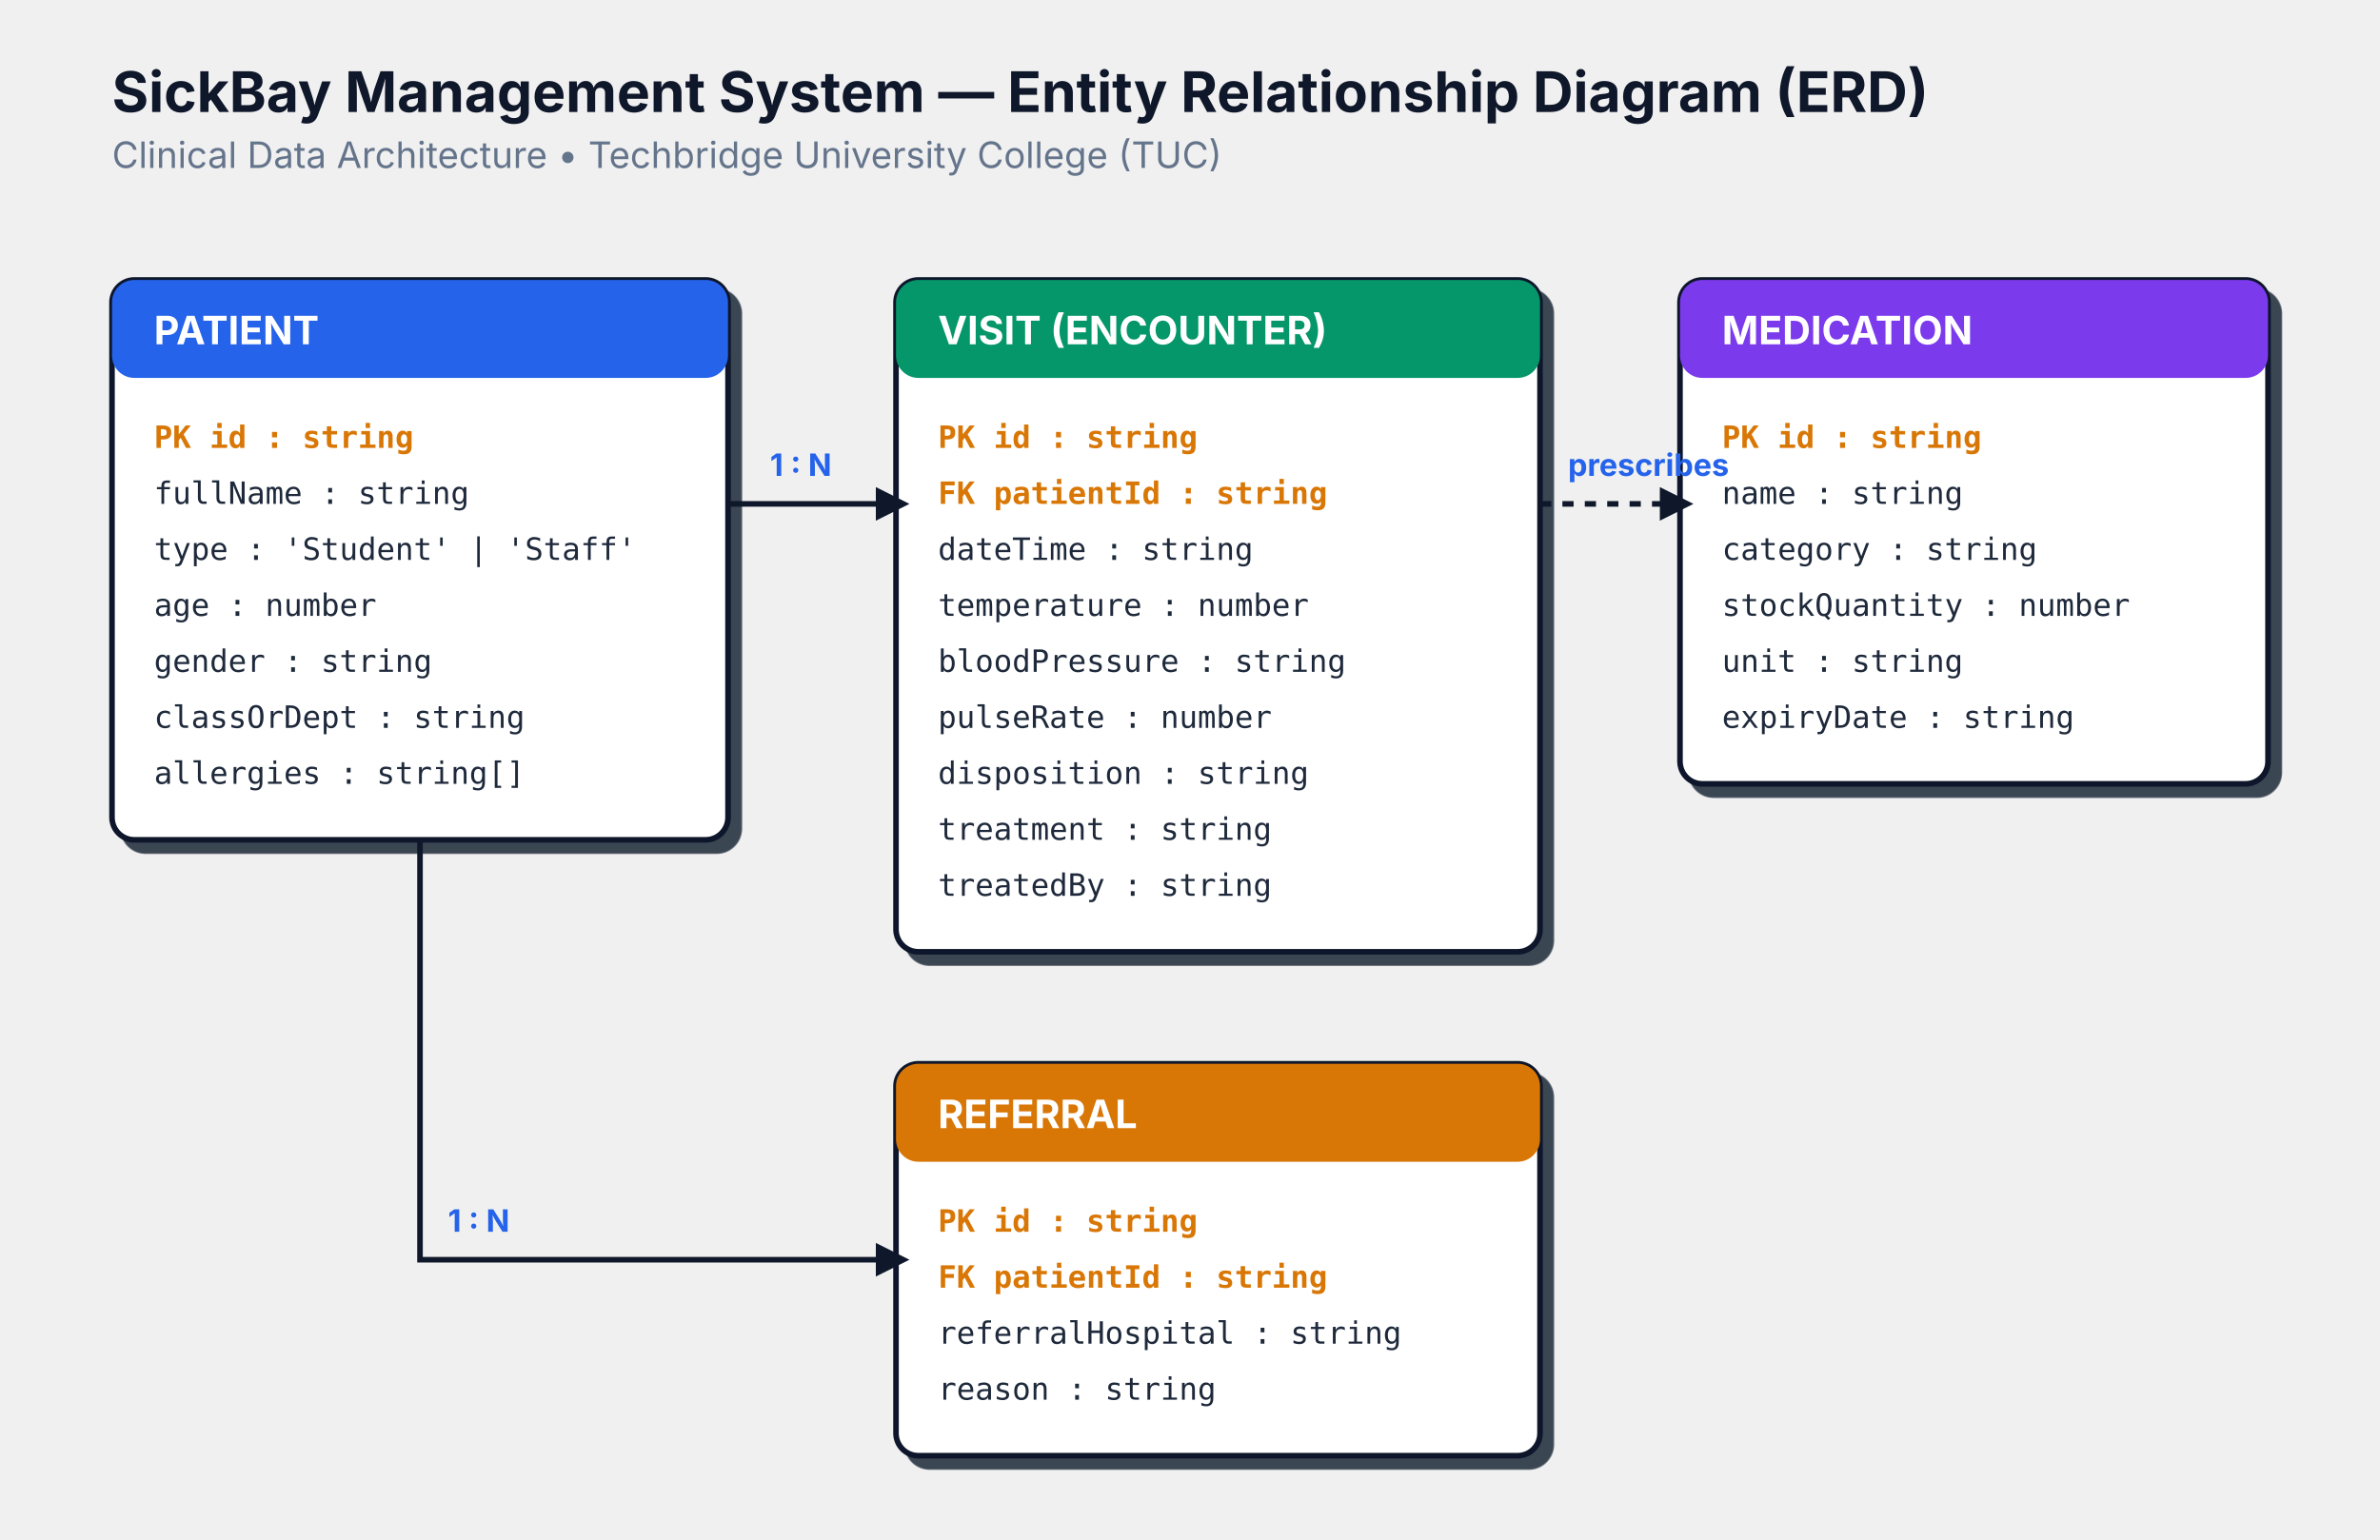
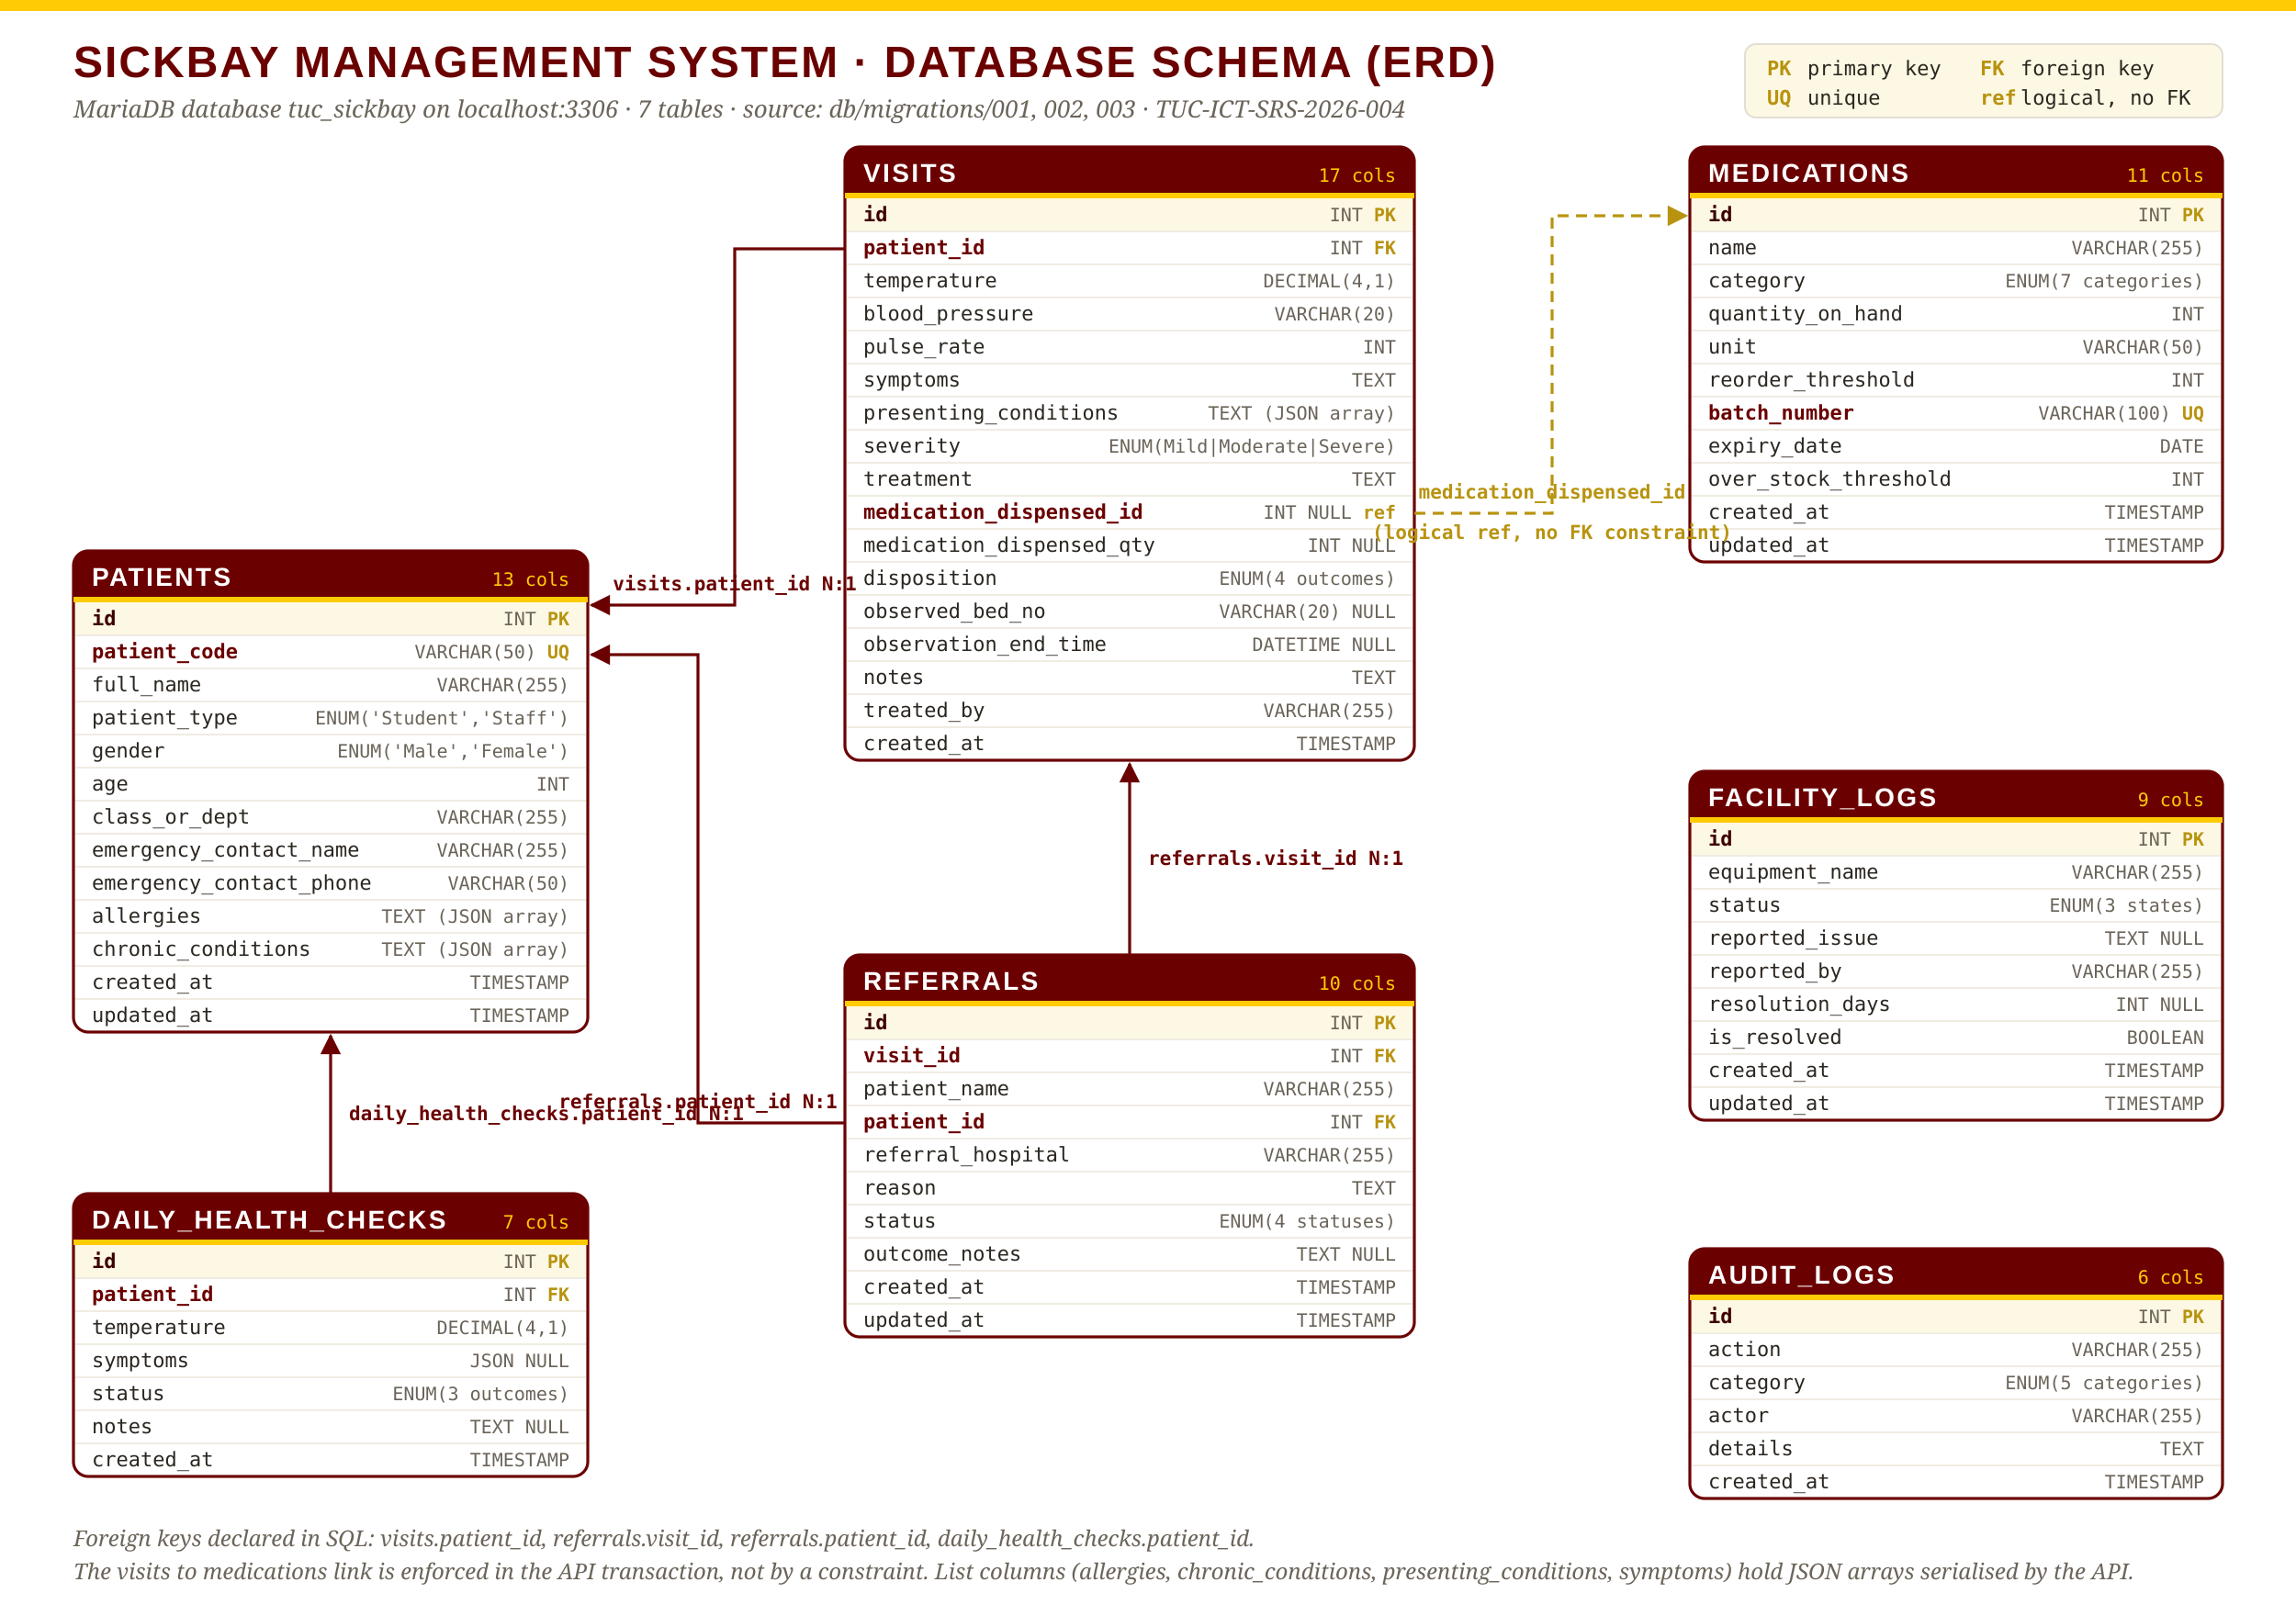
- <svg xmlns="http://www.w3.org/2000/svg" viewBox="0 0 850 550" width="100%" height="100%">
+ <svg xmlns="http://www.w3.org/2000/svg" viewBox="0 0 1250 880" font-family="Georgia, serif">
  <defs>
-     <style>
-       .title { font-family: system-ui, -apple-system, sans-serif; font-size: 20px; font-weight: bold; fill: #0f172a; }
-       .subtitle { font-family: system-ui, -apple-system, sans-serif; font-size: 13px; fill: #64748b; }
-       .entity-title { font-family: system-ui, -apple-system, sans-serif; font-size: 14px; font-weight: bold; fill: #ffffff; }
-       .field-name { font-family: monospace; font-size: 11px; fill: #1e293b; }
-       .field-type { font-family: monospace; font-size: 10px; fill: #64748b; }
-       .pk { font-weight: bold; fill: #d97706; }
-       .box { fill: #ffffff; stroke: #0f172a; stroke-width: 2; rx: 8; filter: drop-shadow(4px 4px 0px rgba(15,23,42,0.8)); }
-       .header-blue { fill: #2563eb; rx: 8; }
-       .header-emerald { fill: #059669; rx: 8; }
-       .header-purple { fill: #7c3aed; rx: 8; }
-       .header-amber { fill: #d97706; rx: 8; }
-       .line { stroke: #0f172a; stroke-width: 2; fill: none; }
-       .cardinality { font-family: system-ui, -apple-system, sans-serif; font-size: 11px; font-weight: bold; fill: #2563eb; }
-     </style>
-     <marker id="arrow" viewBox="0 0 10 10" refX="6" refY="5" markerWidth="6" markerHeight="6" orient="auto-start-reverse">
-       <path d="M 0 0 L 10 5 L 0 10 z" fill="#0f172a" />
+     <marker id="arr" viewBox="0 0 10 10" refX="9" refY="5" markerWidth="7" markerHeight="7" orient="auto-start-reverse">
+       <path d="M0,0 L10,5 L0,10 z" fill="#6B0000" />
+     </marker>
+     <marker id="arrg" viewBox="0 0 10 10" refX="9" refY="5" markerWidth="7" markerHeight="7" orient="auto-start-reverse">
+       <path d="M0,0 L10,5 L0,10 z" fill="#b8930f" />
    </marker>
  </defs>
-   <text x="40" y="40" class="title">SickBay Management System — Entity Relationship Diagram (ERD)</text>
-   <text x="40" y="60" class="subtitle">Clinical Data Architecture • Techbridge University College (TUC)</text>
-   <g transform="translate(40, 100)">
-     <rect class="box" width="220" height="200" />
-     <rect class="header-blue" width="220" height="35" />
-     <text x="15" y="23" class="entity-title">PATIENT</text>
-     <text x="15" y="60" class="field-name pk">PK  id : string</text>
-     <text x="15" y="80" class="field-name">    fullName : string</text>
-     <text x="15" y="100" class="field-name">    type : 'Student' | 'Staff'</text>
-     <text x="15" y="120" class="field-name">    age : number</text>
-     <text x="15" y="140" class="field-name">    gender : string</text>
-     <text x="15" y="160" class="field-name">    classOrDept : string</text>
-     <text x="15" y="180" class="field-name">    allergies : string[]</text>
-   </g>
-   <g transform="translate(320, 100)">
-     <rect class="box" width="230" height="240" />
-     <rect class="header-emerald" width="230" height="35" />
-     <text x="15" y="23" class="entity-title">VISIT (ENCOUNTER)</text>
-     <text x="15" y="60" class="field-name pk">PK  id : string</text>
-     <text x="15" y="80" class="field-name pk">FK  patientId : string</text>
-     <text x="15" y="100" class="field-name">    dateTime : string</text>
-     <text x="15" y="120" class="field-name">    temperature : number</text>
-     <text x="15" y="140" class="field-name">    bloodPressure : string</text>
-     <text x="15" y="160" class="field-name">    pulseRate : number</text>
-     <text x="15" y="180" class="field-name">    disposition : string</text>
-     <text x="15" y="200" class="field-name">    treatment : string</text>
-     <text x="15" y="220" class="field-name">    treatedBy : string</text>
-   </g>
-   <g transform="translate(600, 100)">
-     <rect class="box" width="210" height="180" />
-     <rect class="header-purple" width="210" height="35" />
-     <text x="15" y="23" class="entity-title">MEDICATION</text>
-     <text x="15" y="60" class="field-name pk">PK  id : string</text>
-     <text x="15" y="80" class="field-name">    name : string</text>
-     <text x="15" y="100" class="field-name">    category : string</text>
-     <text x="15" y="120" class="field-name">    stockQuantity : number</text>
-     <text x="15" y="140" class="field-name">    unit : string</text>
-     <text x="15" y="160" class="field-name">    expiryDate : string</text>
-   </g>
-   <g transform="translate(320, 380)">
-     <rect class="box" width="230" height="140" />
-     <rect class="header-amber" width="230" height="35" />
-     <text x="15" y="23" class="entity-title">REFERRAL</text>
-     <text x="15" y="60" class="field-name pk">PK  id : string</text>
-     <text x="15" y="80" class="field-name pk">FK  patientId : string</text>
-     <text x="15" y="100" class="field-name">    referralHospital : string</text>
-     <text x="15" y="120" class="field-name">    reason : string</text>
-   </g>
-   <path class="line" d="M 260 180 L 320 180" marker-end="url(#arrow)" />
-   <text x="275" y="170" class="cardinality">1 : N</text>
-   <path class="line" d="M 150 300 L 150 450 L 320 450" marker-end="url(#arrow)" />
-   <text x="160" y="440" class="cardinality">1 : N</text>
-   <path class="line" d="M 550 180 L 600 180" marker-end="url(#arrow)" stroke-dasharray="4,4" />
-   <text x="560" y="170" class="cardinality">prescribes</text>
+   <rect width="1250" height="880" fill="#ffffff" />
+   <rect x="0" y="0" width="1250" height="6" fill="#ffcb05" />
+   <text x="40" y="42" font-family="'Arial Narrow', Arial, sans-serif" font-size="24" font-weight="bold" fill="#6B0000" letter-spacing="1">SICKBAY MANAGEMENT SYSTEM · DATABASE SCHEMA (ERD)</text>
+   <text x="40" y="64" font-size="13" fill="#6b6459" font-style="italic">MariaDB database tuc_sickbay on localhost:3306 · 7 tables · source: db/migrations/001, 002, 003 · TUC-ICT-SRS-2026-004</text>
+   <g font-family="Consolas, Menlo, monospace" font-size="11">
+     <rect x="950" y="24" width="260" height="40" fill="#fdf8e3" stroke="#e2ded4" rx="6" />
+     <text x="962" y="41" fill="#b8930f" font-weight="bold">PK</text>
+     <text x="984" y="41" fill="#2b2620">primary key</text>
+     <text x="1078" y="41" fill="#b8930f" font-weight="bold">FK</text>
+     <text x="1100" y="41" fill="#2b2620">foreign key</text>
+     <text x="962" y="57" fill="#b8930f" font-weight="bold">UQ</text>
+     <text x="984" y="57" fill="#2b2620">unique</text>
+     <text x="1078" y="57" fill="#b8930f" font-weight="bold">ref</text>
+     <text x="1100" y="57" fill="#2b2620">logical, no FK</text>
+   </g>
+   <g>
+     <rect x="40" y="300" width="280" height="262" rx="8" fill="#ffffff" stroke="#6B0000" stroke-width="1.6" />
+     <path d="M 40,308 a8,8 0 0 1 8,-8 h264 a8,8 0 0 1 8,8 v20 h-280 z" fill="#6B0000" />
+     <rect x="40" y="325" width="280" height="3" fill="#ffcb05" />
+     <text x="50" y="319" font-family="'Arial Narrow', Arial, sans-serif" font-size="14" font-weight="bold" fill="#ffffff" letter-spacing="1.2">PATIENTS</text>
+     <text x="310" y="319" font-family="Consolas, Menlo, monospace" font-size="10" fill="#ffcb05" text-anchor="end">13 cols</text>
+     <rect x="41" y="328" width="278" height="18" fill="#fdf8e3" />
+     <text x="50" y="340.5" font-family="Consolas, Menlo, monospace" font-size="11" font-weight="bold" fill="#3d0000">id</text>
+     <text x="310" y="340.5" font-family="Consolas, Menlo, monospace" font-size="10" fill="#6b6459" text-anchor="end">INT <tspan fill="#b8930f" font-weight="bold">PK</tspan>
+     </text>
+     <line x1="41" y1="346" x2="319" y2="346" stroke="#f0ece2" stroke-width="1" />
+     <text x="50" y="358.5" font-family="Consolas, Menlo, monospace" font-size="11" font-weight="bold" fill="#6B0000">patient_code</text>
+     <text x="310" y="358.5" font-family="Consolas, Menlo, monospace" font-size="10" fill="#6b6459" text-anchor="end">VARCHAR(50) <tspan fill="#b8930f" font-weight="bold">UQ</tspan>
+     </text>
+     <line x1="41" y1="364" x2="319" y2="364" stroke="#f0ece2" stroke-width="1" />
+     <text x="50" y="376.5" font-family="Consolas, Menlo, monospace" font-size="11" fill="#2b2620">full_name</text>
+     <text x="310" y="376.5" font-family="Consolas, Menlo, monospace" font-size="10" fill="#6b6459" text-anchor="end">VARCHAR(255)<tspan fill="#b8930f" font-weight="bold" />
+     </text>
+     <line x1="41" y1="382" x2="319" y2="382" stroke="#f0ece2" stroke-width="1" />
+     <text x="50" y="394.5" font-family="Consolas, Menlo, monospace" font-size="11" fill="#2b2620">patient_type</text>
+     <text x="310" y="394.5" font-family="Consolas, Menlo, monospace" font-size="10" fill="#6b6459" text-anchor="end">ENUM('Student','Staff')<tspan fill="#b8930f" font-weight="bold" />
+     </text>
+     <line x1="41" y1="400" x2="319" y2="400" stroke="#f0ece2" stroke-width="1" />
+     <text x="50" y="412.5" font-family="Consolas, Menlo, monospace" font-size="11" fill="#2b2620">gender</text>
+     <text x="310" y="412.5" font-family="Consolas, Menlo, monospace" font-size="10" fill="#6b6459" text-anchor="end">ENUM('Male','Female')<tspan fill="#b8930f" font-weight="bold" />
+     </text>
+     <line x1="41" y1="418" x2="319" y2="418" stroke="#f0ece2" stroke-width="1" />
+     <text x="50" y="430.5" font-family="Consolas, Menlo, monospace" font-size="11" fill="#2b2620">age</text>
+     <text x="310" y="430.5" font-family="Consolas, Menlo, monospace" font-size="10" fill="#6b6459" text-anchor="end">INT<tspan fill="#b8930f" font-weight="bold" />
+     </text>
+     <line x1="41" y1="436" x2="319" y2="436" stroke="#f0ece2" stroke-width="1" />
+     <text x="50" y="448.5" font-family="Consolas, Menlo, monospace" font-size="11" fill="#2b2620">class_or_dept</text>
+     <text x="310" y="448.5" font-family="Consolas, Menlo, monospace" font-size="10" fill="#6b6459" text-anchor="end">VARCHAR(255)<tspan fill="#b8930f" font-weight="bold" />
+     </text>
+     <line x1="41" y1="454" x2="319" y2="454" stroke="#f0ece2" stroke-width="1" />
+     <text x="50" y="466.5" font-family="Consolas, Menlo, monospace" font-size="11" fill="#2b2620">emergency_contact_name</text>
+     <text x="310" y="466.5" font-family="Consolas, Menlo, monospace" font-size="10" fill="#6b6459" text-anchor="end">VARCHAR(255)<tspan fill="#b8930f" font-weight="bold" />
+     </text>
+     <line x1="41" y1="472" x2="319" y2="472" stroke="#f0ece2" stroke-width="1" />
+     <text x="50" y="484.5" font-family="Consolas, Menlo, monospace" font-size="11" fill="#2b2620">emergency_contact_phone</text>
+     <text x="310" y="484.5" font-family="Consolas, Menlo, monospace" font-size="10" fill="#6b6459" text-anchor="end">VARCHAR(50)<tspan fill="#b8930f" font-weight="bold" />
+     </text>
+     <line x1="41" y1="490" x2="319" y2="490" stroke="#f0ece2" stroke-width="1" />
+     <text x="50" y="502.5" font-family="Consolas, Menlo, monospace" font-size="11" fill="#2b2620">allergies</text>
+     <text x="310" y="502.5" font-family="Consolas, Menlo, monospace" font-size="10" fill="#6b6459" text-anchor="end">TEXT (JSON array)<tspan fill="#b8930f" font-weight="bold" />
+     </text>
+     <line x1="41" y1="508" x2="319" y2="508" stroke="#f0ece2" stroke-width="1" />
+     <text x="50" y="520.5" font-family="Consolas, Menlo, monospace" font-size="11" fill="#2b2620">chronic_conditions</text>
+     <text x="310" y="520.5" font-family="Consolas, Menlo, monospace" font-size="10" fill="#6b6459" text-anchor="end">TEXT (JSON array)<tspan fill="#b8930f" font-weight="bold" />
+     </text>
+     <line x1="41" y1="526" x2="319" y2="526" stroke="#f0ece2" stroke-width="1" />
+     <text x="50" y="538.5" font-family="Consolas, Menlo, monospace" font-size="11" fill="#2b2620">created_at</text>
+     <text x="310" y="538.5" font-family="Consolas, Menlo, monospace" font-size="10" fill="#6b6459" text-anchor="end">TIMESTAMP<tspan fill="#b8930f" font-weight="bold" />
+     </text>
+     <line x1="41" y1="544" x2="319" y2="544" stroke="#f0ece2" stroke-width="1" />
+     <text x="50" y="556.5" font-family="Consolas, Menlo, monospace" font-size="11" fill="#2b2620">updated_at</text>
+     <text x="310" y="556.5" font-family="Consolas, Menlo, monospace" font-size="10" fill="#6b6459" text-anchor="end">TIMESTAMP<tspan fill="#b8930f" font-weight="bold" />
+     </text>
+   </g>
+   <g>
+     <rect x="460" y="80" width="310" height="334" rx="8" fill="#ffffff" stroke="#6B0000" stroke-width="1.6" />
+     <path d="M 460,88 a8,8 0 0 1 8,-8 h294 a8,8 0 0 1 8,8 v20 h-310 z" fill="#6B0000" />
+     <rect x="460" y="105" width="310" height="3" fill="#ffcb05" />
+     <text x="470" y="99" font-family="'Arial Narrow', Arial, sans-serif" font-size="14" font-weight="bold" fill="#ffffff" letter-spacing="1.2">VISITS</text>
+     <text x="760" y="99" font-family="Consolas, Menlo, monospace" font-size="10" fill="#ffcb05" text-anchor="end">17 cols</text>
+     <rect x="461" y="108" width="308" height="18" fill="#fdf8e3" />
+     <text x="470" y="120.5" font-family="Consolas, Menlo, monospace" font-size="11" font-weight="bold" fill="#3d0000">id</text>
+     <text x="760" y="120.5" font-family="Consolas, Menlo, monospace" font-size="10" fill="#6b6459" text-anchor="end">INT <tspan fill="#b8930f" font-weight="bold">PK</tspan>
+     </text>
+     <line x1="461" y1="126" x2="769" y2="126" stroke="#f0ece2" stroke-width="1" />
+     <text x="470" y="138.5" font-family="Consolas, Menlo, monospace" font-size="11" font-weight="bold" fill="#6B0000">patient_id</text>
+     <text x="760" y="138.5" font-family="Consolas, Menlo, monospace" font-size="10" fill="#6b6459" text-anchor="end">INT <tspan fill="#b8930f" font-weight="bold">FK</tspan>
+     </text>
+     <line x1="461" y1="144" x2="769" y2="144" stroke="#f0ece2" stroke-width="1" />
+     <text x="470" y="156.5" font-family="Consolas, Menlo, monospace" font-size="11" fill="#2b2620">temperature</text>
+     <text x="760" y="156.5" font-family="Consolas, Menlo, monospace" font-size="10" fill="#6b6459" text-anchor="end">DECIMAL(4,1)<tspan fill="#b8930f" font-weight="bold" />
+     </text>
+     <line x1="461" y1="162" x2="769" y2="162" stroke="#f0ece2" stroke-width="1" />
+     <text x="470" y="174.5" font-family="Consolas, Menlo, monospace" font-size="11" fill="#2b2620">blood_pressure</text>
+     <text x="760" y="174.5" font-family="Consolas, Menlo, monospace" font-size="10" fill="#6b6459" text-anchor="end">VARCHAR(20)<tspan fill="#b8930f" font-weight="bold" />
+     </text>
+     <line x1="461" y1="180" x2="769" y2="180" stroke="#f0ece2" stroke-width="1" />
+     <text x="470" y="192.5" font-family="Consolas, Menlo, monospace" font-size="11" fill="#2b2620">pulse_rate</text>
+     <text x="760" y="192.5" font-family="Consolas, Menlo, monospace" font-size="10" fill="#6b6459" text-anchor="end">INT<tspan fill="#b8930f" font-weight="bold" />
+     </text>
+     <line x1="461" y1="198" x2="769" y2="198" stroke="#f0ece2" stroke-width="1" />
+     <text x="470" y="210.5" font-family="Consolas, Menlo, monospace" font-size="11" fill="#2b2620">symptoms</text>
+     <text x="760" y="210.5" font-family="Consolas, Menlo, monospace" font-size="10" fill="#6b6459" text-anchor="end">TEXT<tspan fill="#b8930f" font-weight="bold" />
+     </text>
+     <line x1="461" y1="216" x2="769" y2="216" stroke="#f0ece2" stroke-width="1" />
+     <text x="470" y="228.5" font-family="Consolas, Menlo, monospace" font-size="11" fill="#2b2620">presenting_conditions</text>
+     <text x="760" y="228.5" font-family="Consolas, Menlo, monospace" font-size="10" fill="#6b6459" text-anchor="end">TEXT (JSON array)<tspan fill="#b8930f" font-weight="bold" />
+     </text>
+     <line x1="461" y1="234" x2="769" y2="234" stroke="#f0ece2" stroke-width="1" />
+     <text x="470" y="246.5" font-family="Consolas, Menlo, monospace" font-size="11" fill="#2b2620">severity</text>
+     <text x="760" y="246.5" font-family="Consolas, Menlo, monospace" font-size="10" fill="#6b6459" text-anchor="end">ENUM(Mild|Moderate|Severe)<tspan fill="#b8930f" font-weight="bold" />
+     </text>
+     <line x1="461" y1="252" x2="769" y2="252" stroke="#f0ece2" stroke-width="1" />
+     <text x="470" y="264.5" font-family="Consolas, Menlo, monospace" font-size="11" fill="#2b2620">treatment</text>
+     <text x="760" y="264.5" font-family="Consolas, Menlo, monospace" font-size="10" fill="#6b6459" text-anchor="end">TEXT<tspan fill="#b8930f" font-weight="bold" />
+     </text>
+     <line x1="461" y1="270" x2="769" y2="270" stroke="#f0ece2" stroke-width="1" />
+     <text x="470" y="282.5" font-family="Consolas, Menlo, monospace" font-size="11" font-weight="bold" fill="#6B0000">medication_dispensed_id</text>
+     <text x="760" y="282.5" font-family="Consolas, Menlo, monospace" font-size="10" fill="#6b6459" text-anchor="end">INT NULL <tspan fill="#b8930f" font-weight="bold">ref</tspan>
+     </text>
+     <line x1="461" y1="288" x2="769" y2="288" stroke="#f0ece2" stroke-width="1" />
+     <text x="470" y="300.5" font-family="Consolas, Menlo, monospace" font-size="11" fill="#2b2620">medication_dispensed_qty</text>
+     <text x="760" y="300.5" font-family="Consolas, Menlo, monospace" font-size="10" fill="#6b6459" text-anchor="end">INT NULL<tspan fill="#b8930f" font-weight="bold" />
+     </text>
+     <line x1="461" y1="306" x2="769" y2="306" stroke="#f0ece2" stroke-width="1" />
+     <text x="470" y="318.5" font-family="Consolas, Menlo, monospace" font-size="11" fill="#2b2620">disposition</text>
+     <text x="760" y="318.5" font-family="Consolas, Menlo, monospace" font-size="10" fill="#6b6459" text-anchor="end">ENUM(4 outcomes)<tspan fill="#b8930f" font-weight="bold" />
+     </text>
+     <line x1="461" y1="324" x2="769" y2="324" stroke="#f0ece2" stroke-width="1" />
+     <text x="470" y="336.5" font-family="Consolas, Menlo, monospace" font-size="11" fill="#2b2620">observed_bed_no</text>
+     <text x="760" y="336.5" font-family="Consolas, Menlo, monospace" font-size="10" fill="#6b6459" text-anchor="end">VARCHAR(20) NULL<tspan fill="#b8930f" font-weight="bold" />
+     </text>
+     <line x1="461" y1="342" x2="769" y2="342" stroke="#f0ece2" stroke-width="1" />
+     <text x="470" y="354.5" font-family="Consolas, Menlo, monospace" font-size="11" fill="#2b2620">observation_end_time</text>
+     <text x="760" y="354.5" font-family="Consolas, Menlo, monospace" font-size="10" fill="#6b6459" text-anchor="end">DATETIME NULL<tspan fill="#b8930f" font-weight="bold" />
+     </text>
+     <line x1="461" y1="360" x2="769" y2="360" stroke="#f0ece2" stroke-width="1" />
+     <text x="470" y="372.5" font-family="Consolas, Menlo, monospace" font-size="11" fill="#2b2620">notes</text>
+     <text x="760" y="372.5" font-family="Consolas, Menlo, monospace" font-size="10" fill="#6b6459" text-anchor="end">TEXT<tspan fill="#b8930f" font-weight="bold" />
+     </text>
+     <line x1="461" y1="378" x2="769" y2="378" stroke="#f0ece2" stroke-width="1" />
+     <text x="470" y="390.5" font-family="Consolas, Menlo, monospace" font-size="11" fill="#2b2620">treated_by</text>
+     <text x="760" y="390.5" font-family="Consolas, Menlo, monospace" font-size="10" fill="#6b6459" text-anchor="end">VARCHAR(255)<tspan fill="#b8930f" font-weight="bold" />
+     </text>
+     <line x1="461" y1="396" x2="769" y2="396" stroke="#f0ece2" stroke-width="1" />
+     <text x="470" y="408.5" font-family="Consolas, Menlo, monospace" font-size="11" fill="#2b2620">created_at</text>
+     <text x="760" y="408.5" font-family="Consolas, Menlo, monospace" font-size="10" fill="#6b6459" text-anchor="end">TIMESTAMP<tspan fill="#b8930f" font-weight="bold" />
+     </text>
+   </g>
+   <g>
+     <rect x="920" y="80" width="290" height="226" rx="8" fill="#ffffff" stroke="#6B0000" stroke-width="1.6" />
+     <path d="M 920,88 a8,8 0 0 1 8,-8 h274 a8,8 0 0 1 8,8 v20 h-290 z" fill="#6B0000" />
+     <rect x="920" y="105" width="290" height="3" fill="#ffcb05" />
+     <text x="930" y="99" font-family="'Arial Narrow', Arial, sans-serif" font-size="14" font-weight="bold" fill="#ffffff" letter-spacing="1.2">MEDICATIONS</text>
+     <text x="1200" y="99" font-family="Consolas, Menlo, monospace" font-size="10" fill="#ffcb05" text-anchor="end">11 cols</text>
+     <rect x="921" y="108" width="288" height="18" fill="#fdf8e3" />
+     <text x="930" y="120.5" font-family="Consolas, Menlo, monospace" font-size="11" font-weight="bold" fill="#3d0000">id</text>
+     <text x="1200" y="120.5" font-family="Consolas, Menlo, monospace" font-size="10" fill="#6b6459" text-anchor="end">INT <tspan fill="#b8930f" font-weight="bold">PK</tspan>
+     </text>
+     <line x1="921" y1="126" x2="1209" y2="126" stroke="#f0ece2" stroke-width="1" />
+     <text x="930" y="138.5" font-family="Consolas, Menlo, monospace" font-size="11" fill="#2b2620">name</text>
+     <text x="1200" y="138.5" font-family="Consolas, Menlo, monospace" font-size="10" fill="#6b6459" text-anchor="end">VARCHAR(255)<tspan fill="#b8930f" font-weight="bold" />
+     </text>
+     <line x1="921" y1="144" x2="1209" y2="144" stroke="#f0ece2" stroke-width="1" />
+     <text x="930" y="156.5" font-family="Consolas, Menlo, monospace" font-size="11" fill="#2b2620">category</text>
+     <text x="1200" y="156.5" font-family="Consolas, Menlo, monospace" font-size="10" fill="#6b6459" text-anchor="end">ENUM(7 categories)<tspan fill="#b8930f" font-weight="bold" />
+     </text>
+     <line x1="921" y1="162" x2="1209" y2="162" stroke="#f0ece2" stroke-width="1" />
+     <text x="930" y="174.5" font-family="Consolas, Menlo, monospace" font-size="11" fill="#2b2620">quantity_on_hand</text>
+     <text x="1200" y="174.5" font-family="Consolas, Menlo, monospace" font-size="10" fill="#6b6459" text-anchor="end">INT<tspan fill="#b8930f" font-weight="bold" />
+     </text>
+     <line x1="921" y1="180" x2="1209" y2="180" stroke="#f0ece2" stroke-width="1" />
+     <text x="930" y="192.5" font-family="Consolas, Menlo, monospace" font-size="11" fill="#2b2620">unit</text>
+     <text x="1200" y="192.5" font-family="Consolas, Menlo, monospace" font-size="10" fill="#6b6459" text-anchor="end">VARCHAR(50)<tspan fill="#b8930f" font-weight="bold" />
+     </text>
+     <line x1="921" y1="198" x2="1209" y2="198" stroke="#f0ece2" stroke-width="1" />
+     <text x="930" y="210.5" font-family="Consolas, Menlo, monospace" font-size="11" fill="#2b2620">reorder_threshold</text>
+     <text x="1200" y="210.5" font-family="Consolas, Menlo, monospace" font-size="10" fill="#6b6459" text-anchor="end">INT<tspan fill="#b8930f" font-weight="bold" />
+     </text>
+     <line x1="921" y1="216" x2="1209" y2="216" stroke="#f0ece2" stroke-width="1" />
+     <text x="930" y="228.5" font-family="Consolas, Menlo, monospace" font-size="11" font-weight="bold" fill="#6B0000">batch_number</text>
+     <text x="1200" y="228.5" font-family="Consolas, Menlo, monospace" font-size="10" fill="#6b6459" text-anchor="end">VARCHAR(100) <tspan fill="#b8930f" font-weight="bold">UQ</tspan>
+     </text>
+     <line x1="921" y1="234" x2="1209" y2="234" stroke="#f0ece2" stroke-width="1" />
+     <text x="930" y="246.5" font-family="Consolas, Menlo, monospace" font-size="11" fill="#2b2620">expiry_date</text>
+     <text x="1200" y="246.5" font-family="Consolas, Menlo, monospace" font-size="10" fill="#6b6459" text-anchor="end">DATE<tspan fill="#b8930f" font-weight="bold" />
+     </text>
+     <line x1="921" y1="252" x2="1209" y2="252" stroke="#f0ece2" stroke-width="1" />
+     <text x="930" y="264.5" font-family="Consolas, Menlo, monospace" font-size="11" fill="#2b2620">over_stock_threshold</text>
+     <text x="1200" y="264.5" font-family="Consolas, Menlo, monospace" font-size="10" fill="#6b6459" text-anchor="end">INT<tspan fill="#b8930f" font-weight="bold" />
+     </text>
+     <line x1="921" y1="270" x2="1209" y2="270" stroke="#f0ece2" stroke-width="1" />
+     <text x="930" y="282.5" font-family="Consolas, Menlo, monospace" font-size="11" fill="#2b2620">created_at</text>
+     <text x="1200" y="282.5" font-family="Consolas, Menlo, monospace" font-size="10" fill="#6b6459" text-anchor="end">TIMESTAMP<tspan fill="#b8930f" font-weight="bold" />
+     </text>
+     <line x1="921" y1="288" x2="1209" y2="288" stroke="#f0ece2" stroke-width="1" />
+     <text x="930" y="300.5" font-family="Consolas, Menlo, monospace" font-size="11" fill="#2b2620">updated_at</text>
+     <text x="1200" y="300.5" font-family="Consolas, Menlo, monospace" font-size="10" fill="#6b6459" text-anchor="end">TIMESTAMP<tspan fill="#b8930f" font-weight="bold" />
+     </text>
+   </g>
+   <g>
+     <rect x="460" y="520" width="310" height="208" rx="8" fill="#ffffff" stroke="#6B0000" stroke-width="1.6" />
+     <path d="M 460,528 a8,8 0 0 1 8,-8 h294 a8,8 0 0 1 8,8 v20 h-310 z" fill="#6B0000" />
+     <rect x="460" y="545" width="310" height="3" fill="#ffcb05" />
+     <text x="470" y="539" font-family="'Arial Narrow', Arial, sans-serif" font-size="14" font-weight="bold" fill="#ffffff" letter-spacing="1.2">REFERRALS</text>
+     <text x="760" y="539" font-family="Consolas, Menlo, monospace" font-size="10" fill="#ffcb05" text-anchor="end">10 cols</text>
+     <rect x="461" y="548" width="308" height="18" fill="#fdf8e3" />
+     <text x="470" y="560.5" font-family="Consolas, Menlo, monospace" font-size="11" font-weight="bold" fill="#3d0000">id</text>
+     <text x="760" y="560.5" font-family="Consolas, Menlo, monospace" font-size="10" fill="#6b6459" text-anchor="end">INT <tspan fill="#b8930f" font-weight="bold">PK</tspan>
+     </text>
+     <line x1="461" y1="566" x2="769" y2="566" stroke="#f0ece2" stroke-width="1" />
+     <text x="470" y="578.5" font-family="Consolas, Menlo, monospace" font-size="11" font-weight="bold" fill="#6B0000">visit_id</text>
+     <text x="760" y="578.5" font-family="Consolas, Menlo, monospace" font-size="10" fill="#6b6459" text-anchor="end">INT <tspan fill="#b8930f" font-weight="bold">FK</tspan>
+     </text>
+     <line x1="461" y1="584" x2="769" y2="584" stroke="#f0ece2" stroke-width="1" />
+     <text x="470" y="596.5" font-family="Consolas, Menlo, monospace" font-size="11" fill="#2b2620">patient_name</text>
+     <text x="760" y="596.5" font-family="Consolas, Menlo, monospace" font-size="10" fill="#6b6459" text-anchor="end">VARCHAR(255)<tspan fill="#b8930f" font-weight="bold" />
+     </text>
+     <line x1="461" y1="602" x2="769" y2="602" stroke="#f0ece2" stroke-width="1" />
+     <text x="470" y="614.5" font-family="Consolas, Menlo, monospace" font-size="11" font-weight="bold" fill="#6B0000">patient_id</text>
+     <text x="760" y="614.5" font-family="Consolas, Menlo, monospace" font-size="10" fill="#6b6459" text-anchor="end">INT <tspan fill="#b8930f" font-weight="bold">FK</tspan>
+     </text>
+     <line x1="461" y1="620" x2="769" y2="620" stroke="#f0ece2" stroke-width="1" />
+     <text x="470" y="632.5" font-family="Consolas, Menlo, monospace" font-size="11" fill="#2b2620">referral_hospital</text>
+     <text x="760" y="632.5" font-family="Consolas, Menlo, monospace" font-size="10" fill="#6b6459" text-anchor="end">VARCHAR(255)<tspan fill="#b8930f" font-weight="bold" />
+     </text>
+     <line x1="461" y1="638" x2="769" y2="638" stroke="#f0ece2" stroke-width="1" />
+     <text x="470" y="650.5" font-family="Consolas, Menlo, monospace" font-size="11" fill="#2b2620">reason</text>
+     <text x="760" y="650.5" font-family="Consolas, Menlo, monospace" font-size="10" fill="#6b6459" text-anchor="end">TEXT<tspan fill="#b8930f" font-weight="bold" />
+     </text>
+     <line x1="461" y1="656" x2="769" y2="656" stroke="#f0ece2" stroke-width="1" />
+     <text x="470" y="668.5" font-family="Consolas, Menlo, monospace" font-size="11" fill="#2b2620">status</text>
+     <text x="760" y="668.5" font-family="Consolas, Menlo, monospace" font-size="10" fill="#6b6459" text-anchor="end">ENUM(4 statuses)<tspan fill="#b8930f" font-weight="bold" />
+     </text>
+     <line x1="461" y1="674" x2="769" y2="674" stroke="#f0ece2" stroke-width="1" />
+     <text x="470" y="686.5" font-family="Consolas, Menlo, monospace" font-size="11" fill="#2b2620">outcome_notes</text>
+     <text x="760" y="686.5" font-family="Consolas, Menlo, monospace" font-size="10" fill="#6b6459" text-anchor="end">TEXT NULL<tspan fill="#b8930f" font-weight="bold" />
+     </text>
+     <line x1="461" y1="692" x2="769" y2="692" stroke="#f0ece2" stroke-width="1" />
+     <text x="470" y="704.5" font-family="Consolas, Menlo, monospace" font-size="11" fill="#2b2620">created_at</text>
+     <text x="760" y="704.5" font-family="Consolas, Menlo, monospace" font-size="10" fill="#6b6459" text-anchor="end">TIMESTAMP<tspan fill="#b8930f" font-weight="bold" />
+     </text>
+     <line x1="461" y1="710" x2="769" y2="710" stroke="#f0ece2" stroke-width="1" />
+     <text x="470" y="722.5" font-family="Consolas, Menlo, monospace" font-size="11" fill="#2b2620">updated_at</text>
+     <text x="760" y="722.5" font-family="Consolas, Menlo, monospace" font-size="10" fill="#6b6459" text-anchor="end">TIMESTAMP<tspan fill="#b8930f" font-weight="bold" />
+     </text>
+   </g>
+   <g>
+     <rect x="40" y="650" width="280" height="154" rx="8" fill="#ffffff" stroke="#6B0000" stroke-width="1.6" />
+     <path d="M 40,658 a8,8 0 0 1 8,-8 h264 a8,8 0 0 1 8,8 v20 h-280 z" fill="#6B0000" />
+     <rect x="40" y="675" width="280" height="3" fill="#ffcb05" />
+     <text x="50" y="669" font-family="'Arial Narrow', Arial, sans-serif" font-size="14" font-weight="bold" fill="#ffffff" letter-spacing="1.2">DAILY_HEALTH_CHECKS</text>
+     <text x="310" y="669" font-family="Consolas, Menlo, monospace" font-size="10" fill="#ffcb05" text-anchor="end">7 cols</text>
+     <rect x="41" y="678" width="278" height="18" fill="#fdf8e3" />
+     <text x="50" y="690.5" font-family="Consolas, Menlo, monospace" font-size="11" font-weight="bold" fill="#3d0000">id</text>
+     <text x="310" y="690.5" font-family="Consolas, Menlo, monospace" font-size="10" fill="#6b6459" text-anchor="end">INT <tspan fill="#b8930f" font-weight="bold">PK</tspan>
+     </text>
+     <line x1="41" y1="696" x2="319" y2="696" stroke="#f0ece2" stroke-width="1" />
+     <text x="50" y="708.5" font-family="Consolas, Menlo, monospace" font-size="11" font-weight="bold" fill="#6B0000">patient_id</text>
+     <text x="310" y="708.5" font-family="Consolas, Menlo, monospace" font-size="10" fill="#6b6459" text-anchor="end">INT <tspan fill="#b8930f" font-weight="bold">FK</tspan>
+     </text>
+     <line x1="41" y1="714" x2="319" y2="714" stroke="#f0ece2" stroke-width="1" />
+     <text x="50" y="726.5" font-family="Consolas, Menlo, monospace" font-size="11" fill="#2b2620">temperature</text>
+     <text x="310" y="726.5" font-family="Consolas, Menlo, monospace" font-size="10" fill="#6b6459" text-anchor="end">DECIMAL(4,1)<tspan fill="#b8930f" font-weight="bold" />
+     </text>
+     <line x1="41" y1="732" x2="319" y2="732" stroke="#f0ece2" stroke-width="1" />
+     <text x="50" y="744.5" font-family="Consolas, Menlo, monospace" font-size="11" fill="#2b2620">symptoms</text>
+     <text x="310" y="744.5" font-family="Consolas, Menlo, monospace" font-size="10" fill="#6b6459" text-anchor="end">JSON NULL<tspan fill="#b8930f" font-weight="bold" />
+     </text>
+     <line x1="41" y1="750" x2="319" y2="750" stroke="#f0ece2" stroke-width="1" />
+     <text x="50" y="762.5" font-family="Consolas, Menlo, monospace" font-size="11" fill="#2b2620">status</text>
+     <text x="310" y="762.5" font-family="Consolas, Menlo, monospace" font-size="10" fill="#6b6459" text-anchor="end">ENUM(3 outcomes)<tspan fill="#b8930f" font-weight="bold" />
+     </text>
+     <line x1="41" y1="768" x2="319" y2="768" stroke="#f0ece2" stroke-width="1" />
+     <text x="50" y="780.5" font-family="Consolas, Menlo, monospace" font-size="11" fill="#2b2620">notes</text>
+     <text x="310" y="780.5" font-family="Consolas, Menlo, monospace" font-size="10" fill="#6b6459" text-anchor="end">TEXT NULL<tspan fill="#b8930f" font-weight="bold" />
+     </text>
+     <line x1="41" y1="786" x2="319" y2="786" stroke="#f0ece2" stroke-width="1" />
+     <text x="50" y="798.5" font-family="Consolas, Menlo, monospace" font-size="11" fill="#2b2620">created_at</text>
+     <text x="310" y="798.5" font-family="Consolas, Menlo, monospace" font-size="10" fill="#6b6459" text-anchor="end">TIMESTAMP<tspan fill="#b8930f" font-weight="bold" />
+     </text>
+   </g>
+   <g>
+     <rect x="920" y="420" width="290" height="190" rx="8" fill="#ffffff" stroke="#6B0000" stroke-width="1.6" />
+     <path d="M 920,428 a8,8 0 0 1 8,-8 h274 a8,8 0 0 1 8,8 v20 h-290 z" fill="#6B0000" />
+     <rect x="920" y="445" width="290" height="3" fill="#ffcb05" />
+     <text x="930" y="439" font-family="'Arial Narrow', Arial, sans-serif" font-size="14" font-weight="bold" fill="#ffffff" letter-spacing="1.2">FACILITY_LOGS</text>
+     <text x="1200" y="439" font-family="Consolas, Menlo, monospace" font-size="10" fill="#ffcb05" text-anchor="end">9 cols</text>
+     <rect x="921" y="448" width="288" height="18" fill="#fdf8e3" />
+     <text x="930" y="460.5" font-family="Consolas, Menlo, monospace" font-size="11" font-weight="bold" fill="#3d0000">id</text>
+     <text x="1200" y="460.5" font-family="Consolas, Menlo, monospace" font-size="10" fill="#6b6459" text-anchor="end">INT <tspan fill="#b8930f" font-weight="bold">PK</tspan>
+     </text>
+     <line x1="921" y1="466" x2="1209" y2="466" stroke="#f0ece2" stroke-width="1" />
+     <text x="930" y="478.5" font-family="Consolas, Menlo, monospace" font-size="11" fill="#2b2620">equipment_name</text>
+     <text x="1200" y="478.5" font-family="Consolas, Menlo, monospace" font-size="10" fill="#6b6459" text-anchor="end">VARCHAR(255)<tspan fill="#b8930f" font-weight="bold" />
+     </text>
+     <line x1="921" y1="484" x2="1209" y2="484" stroke="#f0ece2" stroke-width="1" />
+     <text x="930" y="496.5" font-family="Consolas, Menlo, monospace" font-size="11" fill="#2b2620">status</text>
+     <text x="1200" y="496.5" font-family="Consolas, Menlo, monospace" font-size="10" fill="#6b6459" text-anchor="end">ENUM(3 states)<tspan fill="#b8930f" font-weight="bold" />
+     </text>
+     <line x1="921" y1="502" x2="1209" y2="502" stroke="#f0ece2" stroke-width="1" />
+     <text x="930" y="514.5" font-family="Consolas, Menlo, monospace" font-size="11" fill="#2b2620">reported_issue</text>
+     <text x="1200" y="514.5" font-family="Consolas, Menlo, monospace" font-size="10" fill="#6b6459" text-anchor="end">TEXT NULL<tspan fill="#b8930f" font-weight="bold" />
+     </text>
+     <line x1="921" y1="520" x2="1209" y2="520" stroke="#f0ece2" stroke-width="1" />
+     <text x="930" y="532.5" font-family="Consolas, Menlo, monospace" font-size="11" fill="#2b2620">reported_by</text>
+     <text x="1200" y="532.5" font-family="Consolas, Menlo, monospace" font-size="10" fill="#6b6459" text-anchor="end">VARCHAR(255)<tspan fill="#b8930f" font-weight="bold" />
+     </text>
+     <line x1="921" y1="538" x2="1209" y2="538" stroke="#f0ece2" stroke-width="1" />
+     <text x="930" y="550.5" font-family="Consolas, Menlo, monospace" font-size="11" fill="#2b2620">resolution_days</text>
+     <text x="1200" y="550.5" font-family="Consolas, Menlo, monospace" font-size="10" fill="#6b6459" text-anchor="end">INT NULL<tspan fill="#b8930f" font-weight="bold" />
+     </text>
+     <line x1="921" y1="556" x2="1209" y2="556" stroke="#f0ece2" stroke-width="1" />
+     <text x="930" y="568.5" font-family="Consolas, Menlo, monospace" font-size="11" fill="#2b2620">is_resolved</text>
+     <text x="1200" y="568.5" font-family="Consolas, Menlo, monospace" font-size="10" fill="#6b6459" text-anchor="end">BOOLEAN<tspan fill="#b8930f" font-weight="bold" />
+     </text>
+     <line x1="921" y1="574" x2="1209" y2="574" stroke="#f0ece2" stroke-width="1" />
+     <text x="930" y="586.5" font-family="Consolas, Menlo, monospace" font-size="11" fill="#2b2620">created_at</text>
+     <text x="1200" y="586.5" font-family="Consolas, Menlo, monospace" font-size="10" fill="#6b6459" text-anchor="end">TIMESTAMP<tspan fill="#b8930f" font-weight="bold" />
+     </text>
+     <line x1="921" y1="592" x2="1209" y2="592" stroke="#f0ece2" stroke-width="1" />
+     <text x="930" y="604.5" font-family="Consolas, Menlo, monospace" font-size="11" fill="#2b2620">updated_at</text>
+     <text x="1200" y="604.5" font-family="Consolas, Menlo, monospace" font-size="10" fill="#6b6459" text-anchor="end">TIMESTAMP<tspan fill="#b8930f" font-weight="bold" />
+     </text>
+   </g>
+   <g>
+     <rect x="920" y="680" width="290" height="136" rx="8" fill="#ffffff" stroke="#6B0000" stroke-width="1.6" />
+     <path d="M 920,688 a8,8 0 0 1 8,-8 h274 a8,8 0 0 1 8,8 v20 h-290 z" fill="#6B0000" />
+     <rect x="920" y="705" width="290" height="3" fill="#ffcb05" />
+     <text x="930" y="699" font-family="'Arial Narrow', Arial, sans-serif" font-size="14" font-weight="bold" fill="#ffffff" letter-spacing="1.2">AUDIT_LOGS</text>
+     <text x="1200" y="699" font-family="Consolas, Menlo, monospace" font-size="10" fill="#ffcb05" text-anchor="end">6 cols</text>
+     <rect x="921" y="708" width="288" height="18" fill="#fdf8e3" />
+     <text x="930" y="720.5" font-family="Consolas, Menlo, monospace" font-size="11" font-weight="bold" fill="#3d0000">id</text>
+     <text x="1200" y="720.5" font-family="Consolas, Menlo, monospace" font-size="10" fill="#6b6459" text-anchor="end">INT <tspan fill="#b8930f" font-weight="bold">PK</tspan>
+     </text>
+     <line x1="921" y1="726" x2="1209" y2="726" stroke="#f0ece2" stroke-width="1" />
+     <text x="930" y="738.5" font-family="Consolas, Menlo, monospace" font-size="11" fill="#2b2620">action</text>
+     <text x="1200" y="738.5" font-family="Consolas, Menlo, monospace" font-size="10" fill="#6b6459" text-anchor="end">VARCHAR(255)<tspan fill="#b8930f" font-weight="bold" />
+     </text>
+     <line x1="921" y1="744" x2="1209" y2="744" stroke="#f0ece2" stroke-width="1" />
+     <text x="930" y="756.5" font-family="Consolas, Menlo, monospace" font-size="11" fill="#2b2620">category</text>
+     <text x="1200" y="756.5" font-family="Consolas, Menlo, monospace" font-size="10" fill="#6b6459" text-anchor="end">ENUM(5 categories)<tspan fill="#b8930f" font-weight="bold" />
+     </text>
+     <line x1="921" y1="762" x2="1209" y2="762" stroke="#f0ece2" stroke-width="1" />
+     <text x="930" y="774.5" font-family="Consolas, Menlo, monospace" font-size="11" fill="#2b2620">actor</text>
+     <text x="1200" y="774.5" font-family="Consolas, Menlo, monospace" font-size="10" fill="#6b6459" text-anchor="end">VARCHAR(255)<tspan fill="#b8930f" font-weight="bold" />
+     </text>
+     <line x1="921" y1="780" x2="1209" y2="780" stroke="#f0ece2" stroke-width="1" />
+     <text x="930" y="792.5" font-family="Consolas, Menlo, monospace" font-size="11" fill="#2b2620">details</text>
+     <text x="1200" y="792.5" font-family="Consolas, Menlo, monospace" font-size="10" fill="#6b6459" text-anchor="end">TEXT<tspan fill="#b8930f" font-weight="bold" />
+     </text>
+     <line x1="921" y1="798" x2="1209" y2="798" stroke="#f0ece2" stroke-width="1" />
+     <text x="930" y="810.5" font-family="Consolas, Menlo, monospace" font-size="11" fill="#2b2620">created_at</text>
+     <text x="1200" y="810.5" font-family="Consolas, Menlo, monospace" font-size="10" fill="#6b6459" text-anchor="end">TIMESTAMP<tspan fill="#b8930f" font-weight="bold" />
+     </text>
+   </g>
+   <path d="M 460,135.5 H 400 V 329.5 H 322" fill="none" stroke="#6B0000" stroke-width="1.6" marker-end="url(#arr)" />
+   <text x="400" y="321.5" font-family="Consolas, Menlo, monospace" font-size="10.5" font-weight="bold" fill="#6B0000" text-anchor="middle">visits.patient_id  N:1</text>
+   <path d="M 460,611.5 H 380 V 356.5 H 322" fill="none" stroke="#6B0000" stroke-width="1.6" marker-end="url(#arr)" />
+   <text x="380" y="603.5" font-family="Consolas, Menlo, monospace" font-size="10.5" font-weight="bold" fill="#6B0000" text-anchor="middle">referrals.patient_id  N:1</text>
+   <path d="M 615,520 V 416" fill="none" stroke="#6B0000" stroke-width="1.6" marker-end="url(#arr)" />
+   <text x="625" y="471" font-family="Consolas, Menlo, monospace" font-size="10.5" font-weight="bold" fill="#6B0000" text-anchor="start">referrals.visit_id  N:1</text>
+   <path d="M 180,650 V 564" fill="none" stroke="#6B0000" stroke-width="1.6" marker-end="url(#arr)" />
+   <text x="190" y="610" font-family="Consolas, Menlo, monospace" font-size="10.5" font-weight="bold" fill="#6B0000" text-anchor="start">daily_health_checks.patient_id  N:1</text>
+   <path d="M 770,279.5 H 845 V 117.5 H 918" fill="none" stroke="#b8930f" stroke-width="1.6" stroke-dasharray="6 4" marker-end="url(#arrg)" />
+   <text x="845" y="271.5" font-family="Consolas, Menlo, monospace" font-size="10.5" font-weight="bold" fill="#b8930f" text-anchor="middle">medication_dispensed_id</text>
+   <text x="845" y="293.5" font-family="Consolas, Menlo, monospace" font-size="10.5" font-weight="bold" fill="#b8930f" text-anchor="middle">(logical ref, no FK constraint)</text>
+   <text x="40" y="842" font-size="12" fill="#6b6459" font-style="italic">Foreign keys declared in SQL: visits.patient_id, referrals.visit_id, referrals.patient_id, daily_health_checks.patient_id.</text>
+   <text x="40" y="860" font-size="12" fill="#6b6459" font-style="italic">The visits to medications link is enforced in the API transaction, not by a constraint. List columns (allergies, chronic_conditions, presenting_conditions, symptoms) hold JSON arrays serialised by the API.</text>
</svg>
